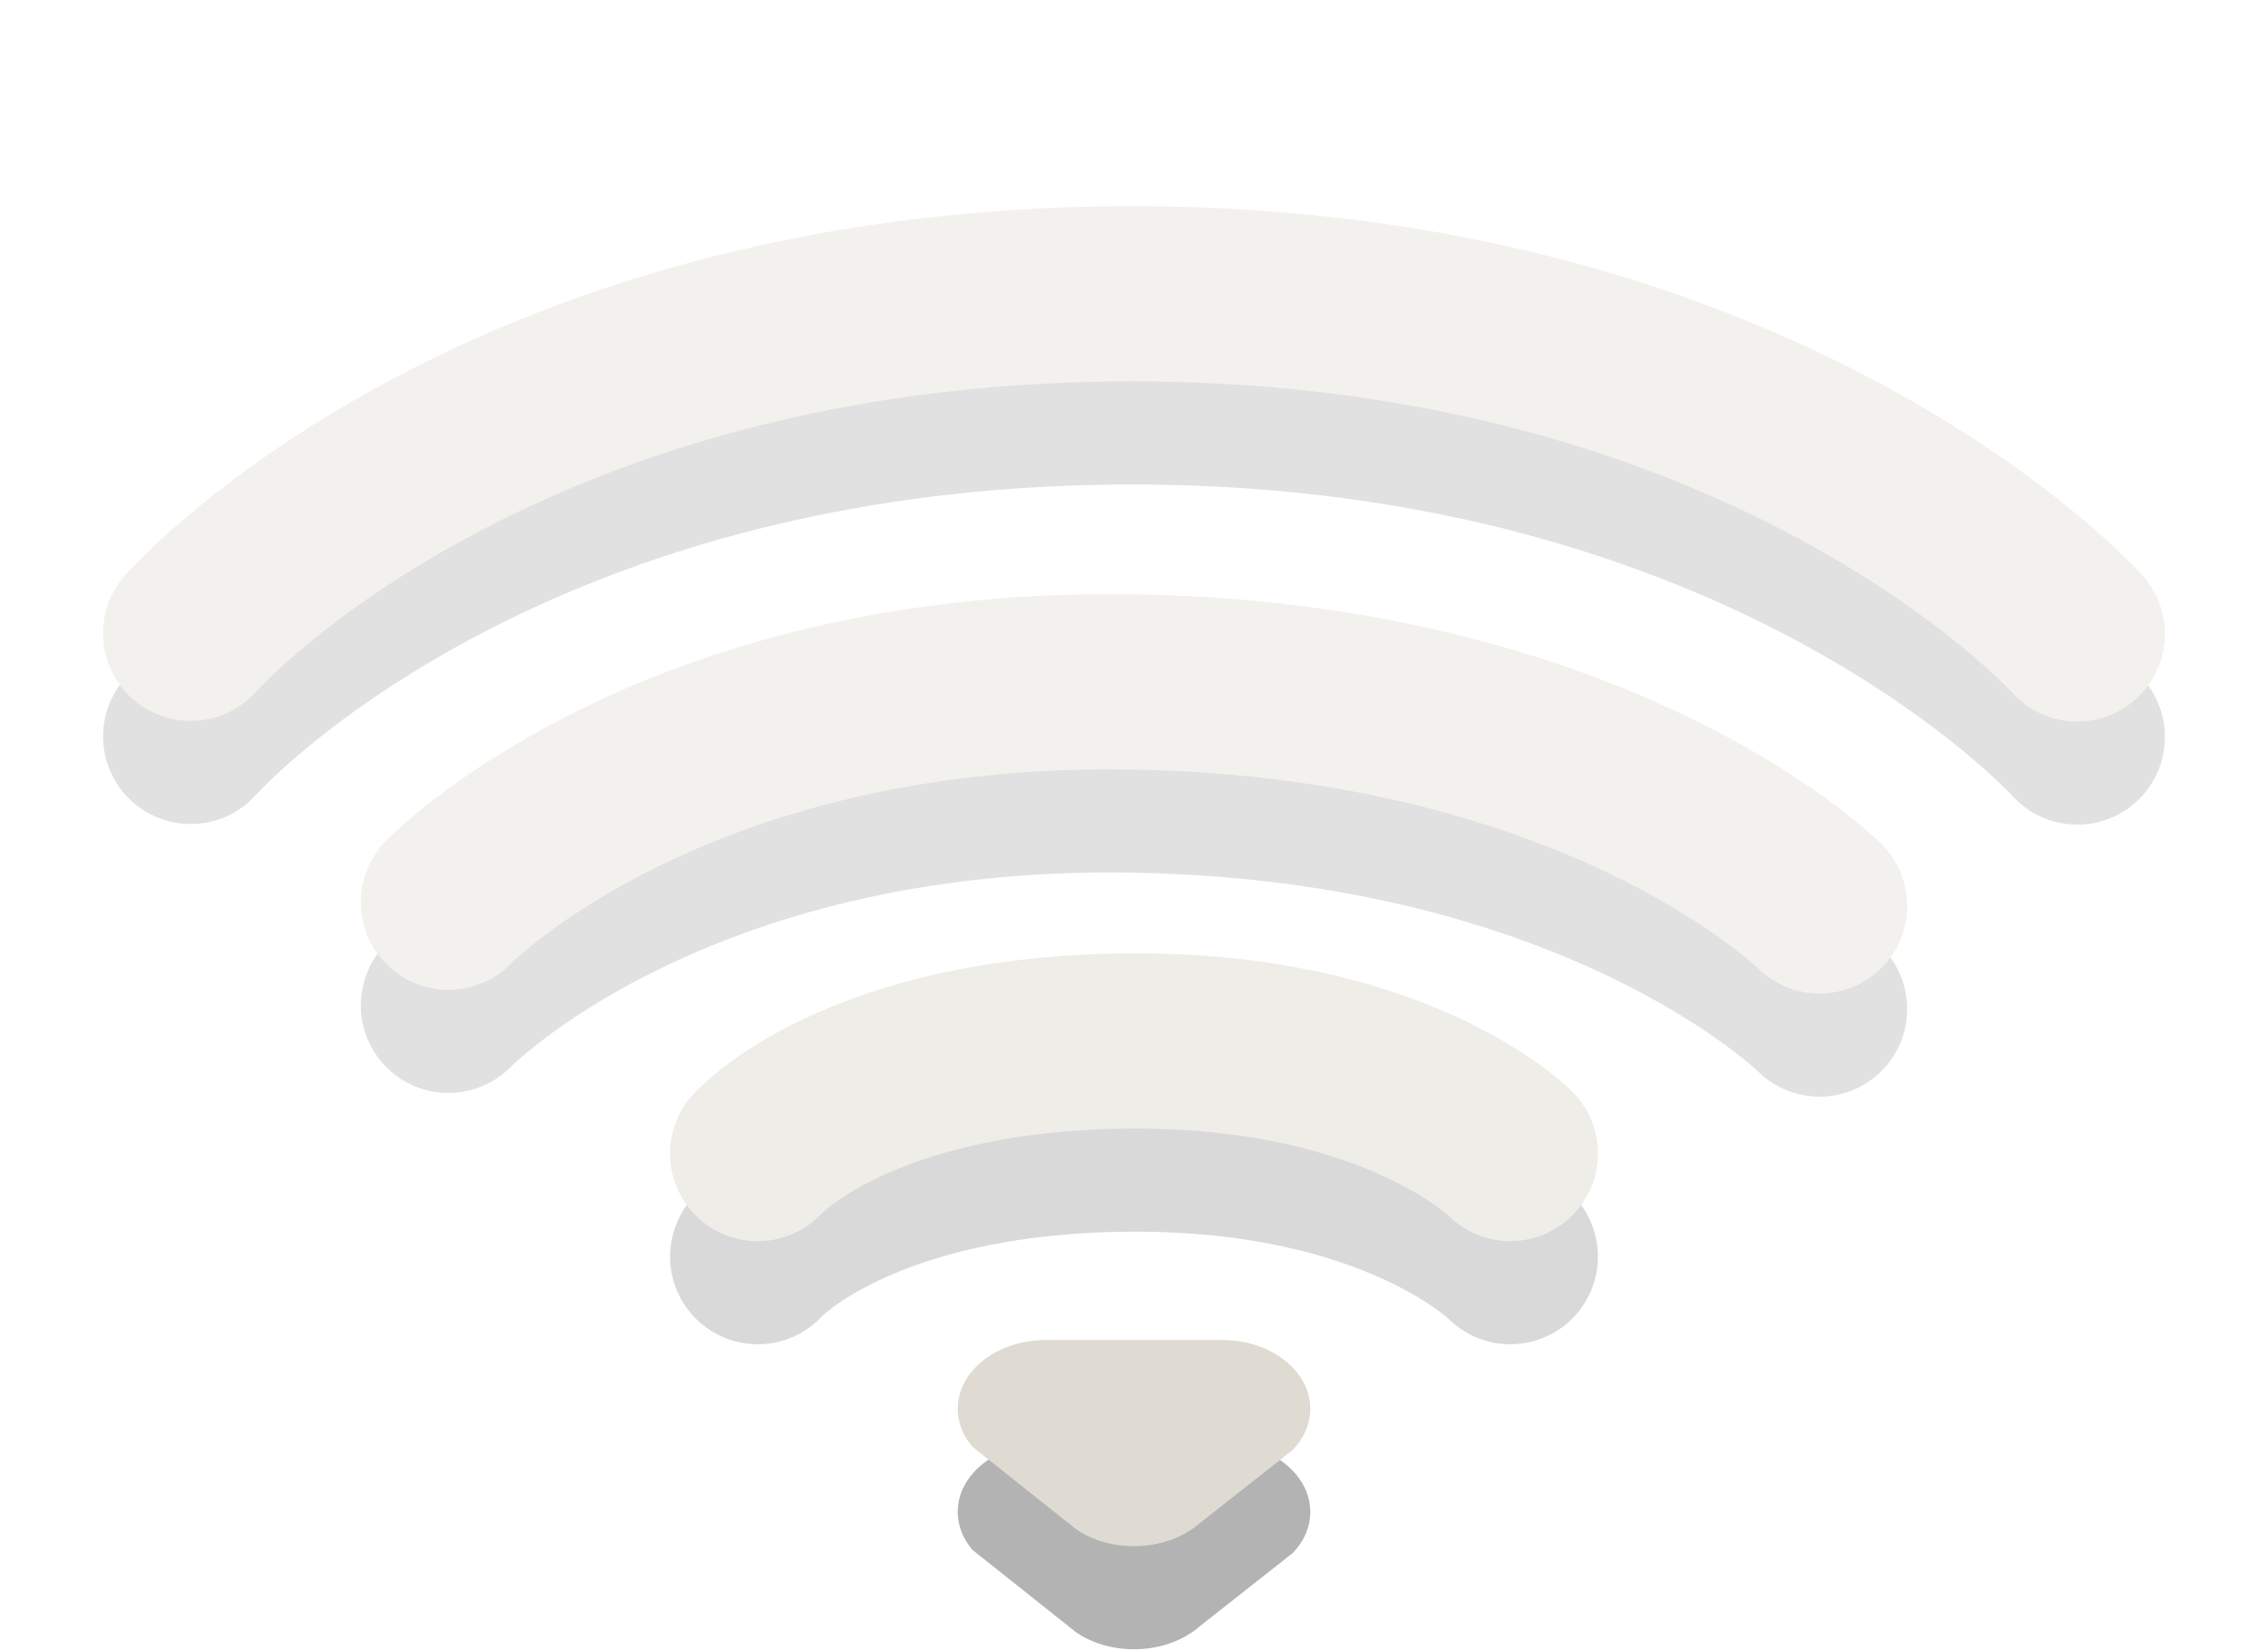
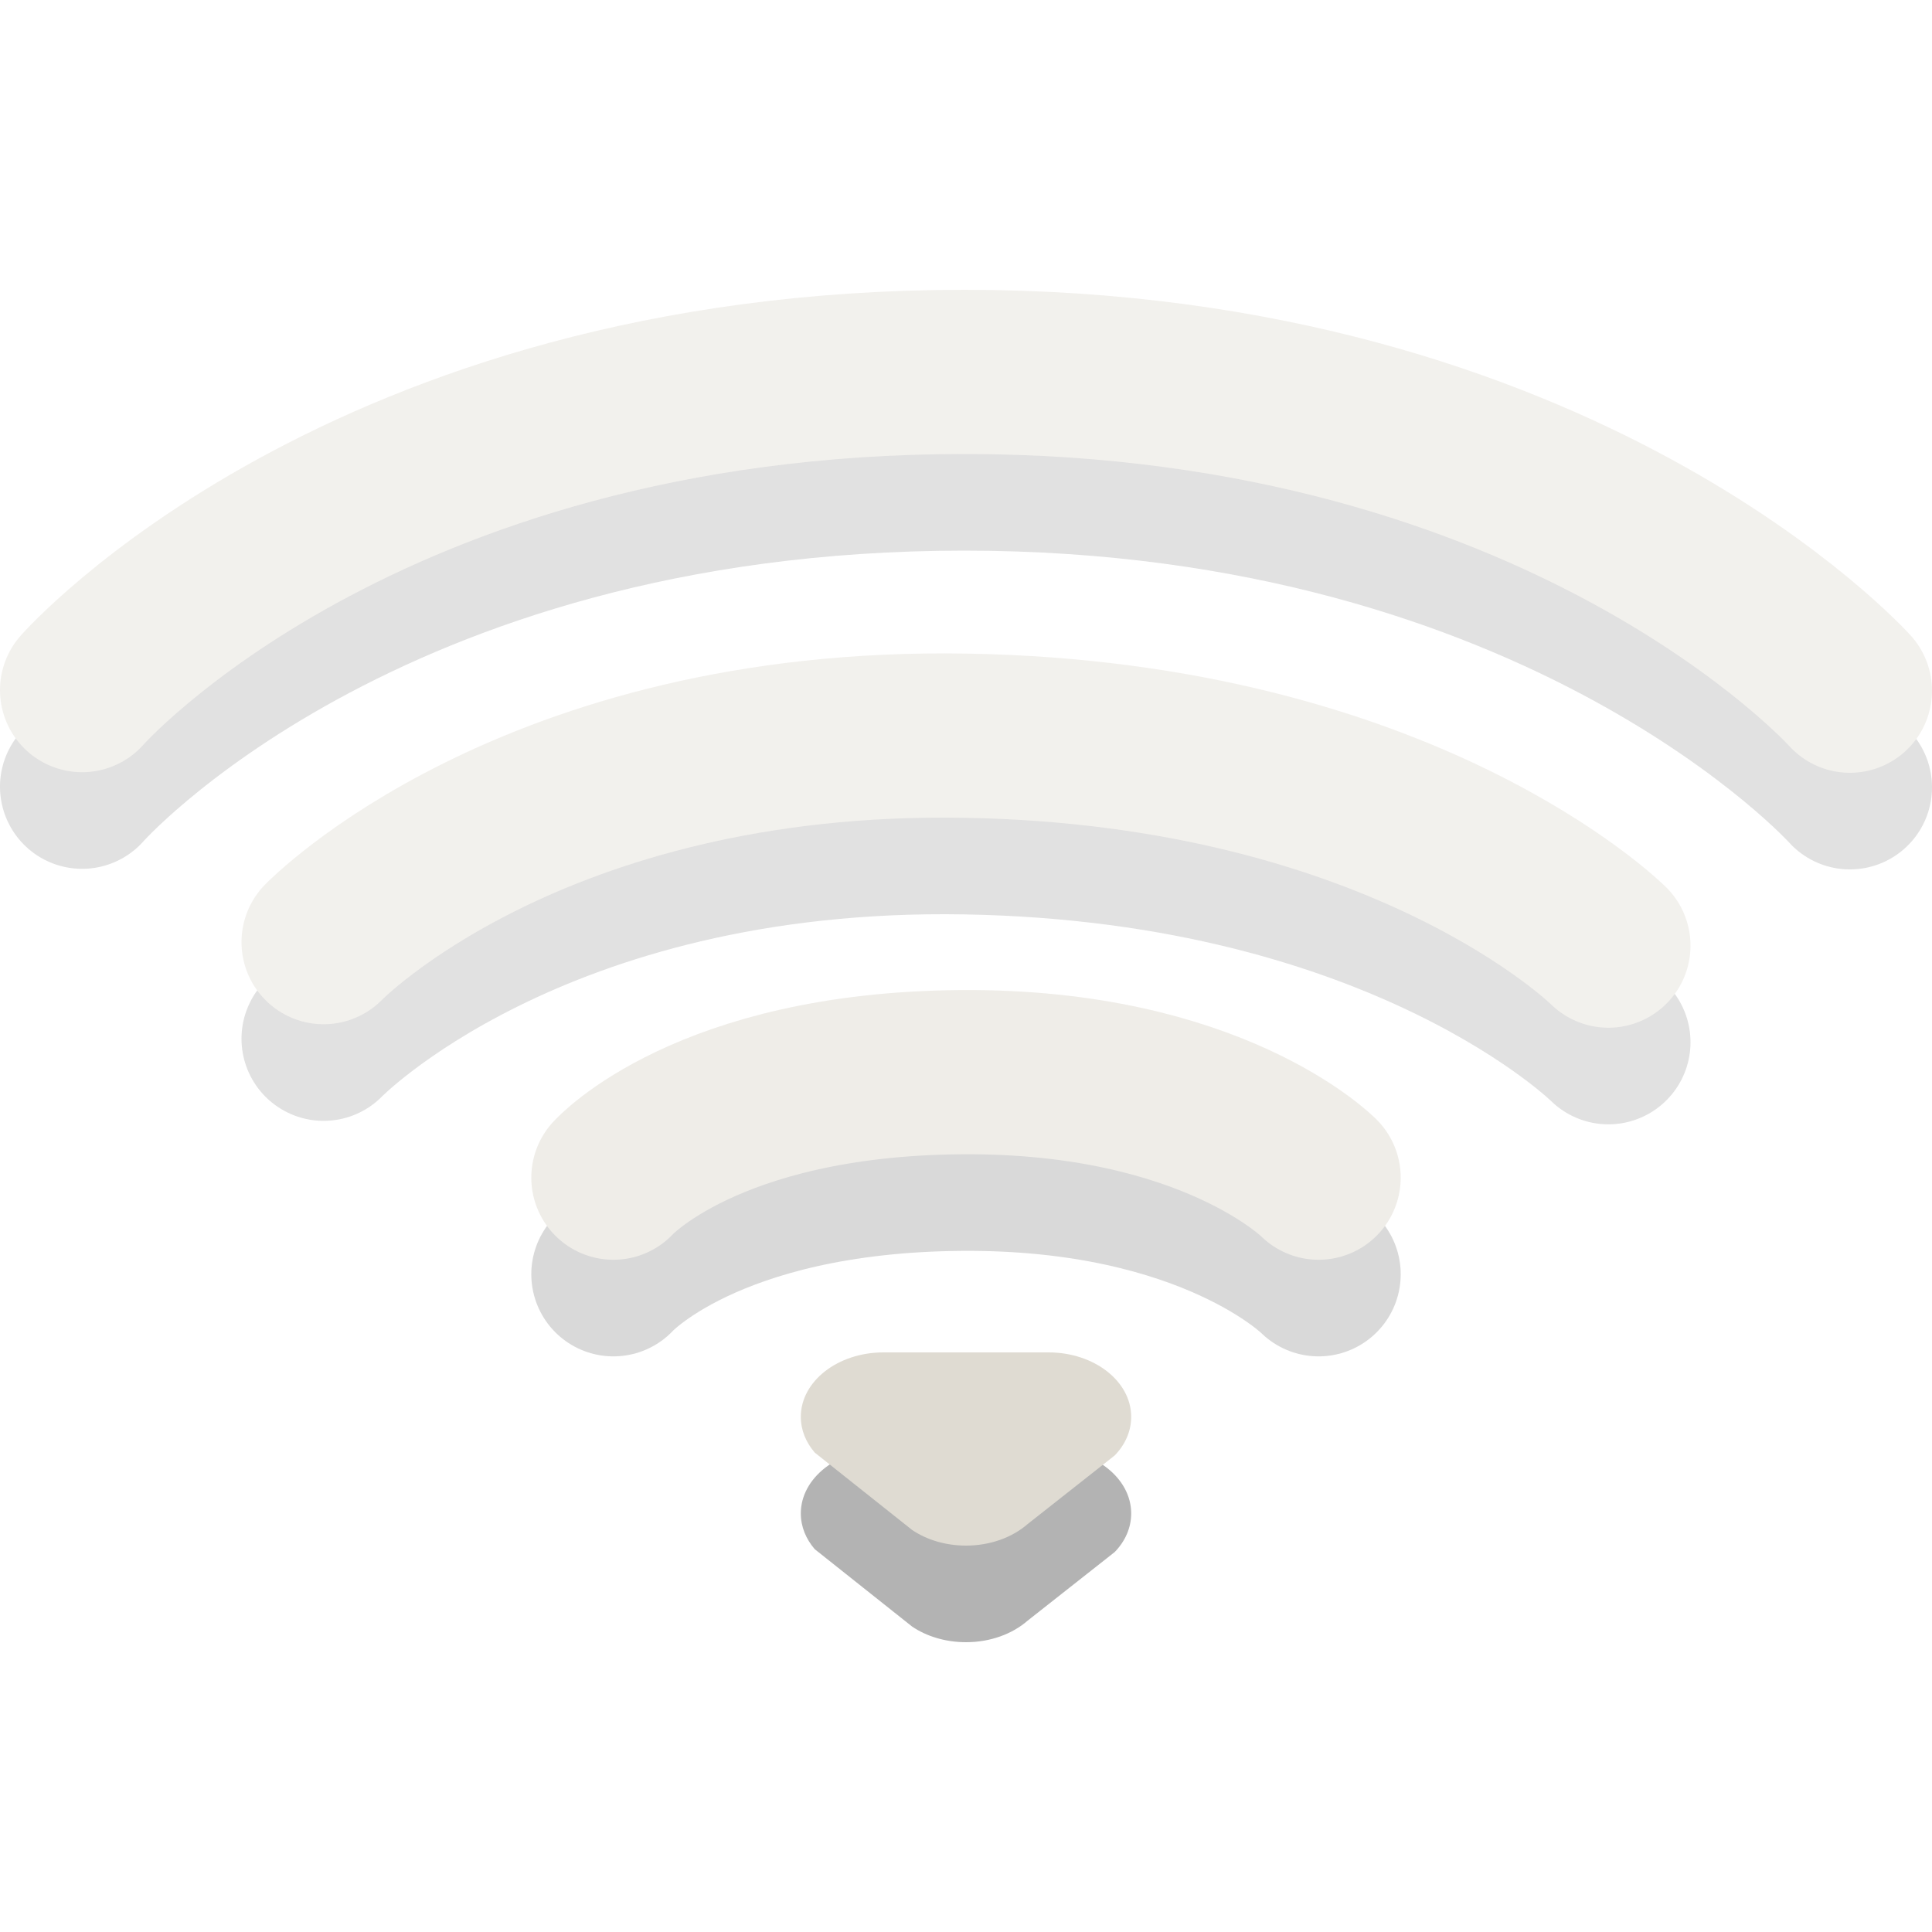
- <svg xmlns="http://www.w3.org/2000/svg" version="1.0" width="22" height="16" id="svg3229">
+ <svg xmlns="http://www.w3.org/2000/svg" version="1.0" width="16" height="16" id="svg3229">
  <defs id="defs3231" />
-   <g transform="translate(-1,-4)" id="g3893" style="opacity:0.4">
-     <path d="m 2.85,11.144 c 0,0 2.898,-3.294 9.132,-3.294 6.204,0 9.168,3.3 9.168,3.3" id="path3683-5" style="opacity:0.3;fill:none;stroke:#000000;stroke-width:1.7;stroke-linecap:round;stroke-linejoin:miter;stroke-miterlimit:4;stroke-opacity:1;stroke-dasharray:none;stroke-dashoffset:0;marker:none;visibility:visible;display:inline;overflow:visible;enable-background:accumulate" />
-     <path d="m 2.85,10.144 c 0,0 2.898,-3.294 9.132,-3.294 C 18.186,6.85 21.15,10.15 21.15,10.15" id="path3683" style="fill:none;stroke:#dfdbd2;stroke-width:1.7;stroke-linecap:round;stroke-linejoin:miter;stroke-miterlimit:4;stroke-opacity:1;stroke-dasharray:none;stroke-dashoffset:0;marker:none;visibility:visible;display:inline;overflow:visible;enable-background:accumulate" />
+   <g transform="translate(0,-2.4)" id="g853">
+     <g transform="matrix(0.8,0,0,0.8,-0.7999999,3.2)" id="g3710">
+       <g transform="translate(-1,-4)" id="g3893" style="opacity:0.4">
+         <path d="m 2.85,11.144 c 0,0 2.898,-3.294 9.132,-3.294 6.204,0 9.168,3.3 9.168,3.3" id="path3683-5" style="display:inline;overflow:visible;visibility:visible;opacity:0.3;fill:none;stroke:#000000;stroke-width:1.7;stroke-linecap:round;stroke-linejoin:miter;stroke-miterlimit:4;stroke-dasharray:none;stroke-dashoffset:0;stroke-opacity:1;marker:none;enable-background:accumulate" />
+         <path d="m 2.85,10.144 c 0,0 2.898,-3.294 9.132,-3.294 C 18.186,6.85 21.15,10.15 21.15,10.15" id="path3683" style="display:inline;overflow:visible;visibility:visible;fill:none;stroke:#dfdbd2;stroke-width:1.7;stroke-linecap:round;stroke-linejoin:miter;stroke-miterlimit:4;stroke-dasharray:none;stroke-dashoffset:0;stroke-opacity:1;marker:none;enable-background:accumulate" />
+       </g>
+       <g transform="translate(-1,-4)" id="g3916" style="opacity:0.4">
+         <path d="m 5.35,13.753 c 0,0 2.147,-2.216 6.65,-2.137 4.54,0.079 6.65,2.173 6.65,2.173" id="path3681-0" style="display:inline;overflow:visible;visibility:visible;opacity:0.3;fill:none;stroke:#000000;stroke-width:1.7;stroke-linecap:round;stroke-linejoin:miter;stroke-miterlimit:4;stroke-dasharray:none;stroke-dashoffset:0;stroke-opacity:1;marker:none;enable-background:accumulate" />
+         <path d="m 5.35,12.753 c 0,0 2.147,-2.216 6.65,-2.137 4.54,0.079 6.65,2.173 6.65,2.173" id="path3681" style="display:inline;overflow:visible;visibility:visible;fill:none;stroke:#dfdbd2;stroke-width:1.7;stroke-linecap:round;stroke-linejoin:miter;stroke-miterlimit:4;stroke-dasharray:none;stroke-dashoffset:0;stroke-opacity:1;marker:none;enable-background:accumulate" />
+       </g>
+       <g transform="translate(-1,-4)" id="g3939" style="opacity:0.5">
+         <path d="m 8.35,16.191 c 0,0 0.967,-1.072 3.599,-1.092 2.599,-0.02 3.701,1.092 3.701,1.092" id="path3209-5" style="display:inline;overflow:visible;visibility:visible;opacity:0.3;fill:none;stroke:#000000;stroke-width:1.7;stroke-linecap:round;stroke-linejoin:miter;stroke-miterlimit:4;stroke-dasharray:none;stroke-dashoffset:0;stroke-opacity:1;marker:none;enable-background:accumulate" />
+         <path d="m 8.35,15.191 c 0,0 0.967,-1.072 3.599,-1.092 2.599,-0.02 3.701,1.092 3.701,1.092" id="path3209" style="display:inline;overflow:visible;visibility:visible;fill:none;stroke:#dfdbd2;stroke-width:1.7;stroke-linecap:round;stroke-linejoin:miter;stroke-miterlimit:4;stroke-dasharray:none;stroke-dashoffset:0;stroke-opacity:1;marker:none;enable-background:accumulate" />
+       </g>
+       <path d="m 10.145,14 c -0.472,0 -0.855,0.299 -0.855,0.667 0,0.137 0.053,0.264 0.144,0.37 0,0 1.008,0.801 1.008,0.801 C 10.591,15.939 10.787,16 11,16 c 0.253,0 0.481,-0.086 0.638,-0.223 0,0 0.901,-0.71 0.901,-0.71 0.108,-0.111 0.171,-0.25 0.171,-0.4 0,-0.368 -0.383,-0.667 -0.855,-0.667 0,0 -1.71,0 -1.71,0 z" id="path3196-5-7" style="display:inline;overflow:visible;visibility:visible;opacity:0.3;fill:#000000;fill-opacity:1;fill-rule:evenodd;stroke:none;stroke-width:1.7;marker:none;enable-background:accumulate" />
+       <path d="m 10.145,13 c -0.472,0 -0.855,0.299 -0.855,0.667 0,0.137 0.053,0.264 0.144,0.37 0,0 1.008,0.801 1.008,0.801 C 10.591,14.939 10.787,15 11,15 c 0.253,0 0.481,-0.086 0.638,-0.223 0,0 0.901,-0.71 0.901,-0.71 0.108,-0.111 0.171,-0.25 0.171,-0.4 0,-0.368 -0.383,-0.667 -0.855,-0.667 0,0 -1.71,0 -1.71,0 z" id="path3196-5" style="display:inline;overflow:visible;visibility:visible;fill:#dfdbd2;fill-opacity:1;fill-rule:evenodd;stroke:none;stroke-width:1.7;marker:none;enable-background:accumulate" />
+     </g>
  </g>
-   <g transform="translate(-1,-4)" id="g3916" style="opacity:0.4">
-     <path d="m 5.35,13.753 c 0,0 2.147,-2.216 6.65,-2.137 4.54,0.079 6.65,2.173 6.65,2.173" id="path3681-0" style="opacity:0.3;fill:none;stroke:#000000;stroke-width:1.7;stroke-linecap:round;stroke-linejoin:miter;stroke-miterlimit:4;stroke-opacity:1;stroke-dasharray:none;stroke-dashoffset:0;marker:none;visibility:visible;display:inline;overflow:visible;enable-background:accumulate" />
-     <path d="m 5.35,12.753 c 0,0 2.147,-2.216 6.65,-2.137 4.54,0.079 6.65,2.173 6.65,2.173" id="path3681" style="fill:none;stroke:#dfdbd2;stroke-width:1.7;stroke-linecap:round;stroke-linejoin:miter;stroke-miterlimit:4;stroke-opacity:1;stroke-dasharray:none;stroke-dashoffset:0;marker:none;visibility:visible;display:inline;overflow:visible;enable-background:accumulate" />
-   </g>
-   <g transform="translate(-1,-4)" id="g3939" style="opacity:0.5">
-     <path d="m 8.35,16.191 c 0,0 0.967,-1.072 3.599,-1.092 2.599,-0.02 3.701,1.092 3.701,1.092" id="path3209-5" style="opacity:0.3;fill:none;stroke:#000000;stroke-width:1.7;stroke-linecap:round;stroke-linejoin:miter;stroke-miterlimit:4;stroke-opacity:1;stroke-dasharray:none;stroke-dashoffset:0;marker:none;visibility:visible;display:inline;overflow:visible;enable-background:accumulate" />
-     <path d="m 8.35,15.191 c 0,0 0.967,-1.072 3.599,-1.092 2.599,-0.02 3.701,1.092 3.701,1.092" id="path3209" style="fill:none;stroke:#dfdbd2;stroke-width:1.7;stroke-linecap:round;stroke-linejoin:miter;stroke-miterlimit:4;stroke-opacity:1;stroke-dasharray:none;stroke-dashoffset:0;marker:none;visibility:visible;display:inline;overflow:visible;enable-background:accumulate" />
-   </g>
-   <path d="m 10.145,14 c -0.472,0 -0.855,0.299 -0.855,0.667 0,0.137 0.053,0.264 0.144,0.37 0,0 1.008,0.801 1.008,0.801 C 10.591,15.939 10.787,16 11,16 c 0.253,0 0.481,-0.086 0.638,-0.223 0,0 0.901,-0.71 0.901,-0.71 0.108,-0.111 0.171,-0.25 0.171,-0.4 0,-0.368 -0.383,-0.667 -0.855,-0.667 0,0 -1.71,0 -1.71,0 z" id="path3196-5-7" style="opacity:0.3;fill:#000000;fill-opacity:1;fill-rule:evenodd;stroke:none;stroke-width:1.7;marker:none;visibility:visible;display:inline;overflow:visible;enable-background:accumulate" />
-   <path d="m 10.145,13 c -0.472,0 -0.855,0.299 -0.855,0.667 0,0.137 0.053,0.264 0.144,0.37 0,0 1.008,0.801 1.008,0.801 C 10.591,14.939 10.787,15 11,15 c 0.253,0 0.481,-0.086 0.638,-0.223 0,0 0.901,-0.71 0.901,-0.71 0.108,-0.111 0.171,-0.25 0.171,-0.4 0,-0.368 -0.383,-0.667 -0.855,-0.667 0,0 -1.71,0 -1.71,0 z" id="path3196-5" style="fill:#dfdbd2;fill-opacity:1;fill-rule:evenodd;stroke:none;stroke-width:1.7;marker:none;visibility:visible;display:inline;overflow:visible;enable-background:accumulate" />
</svg>
